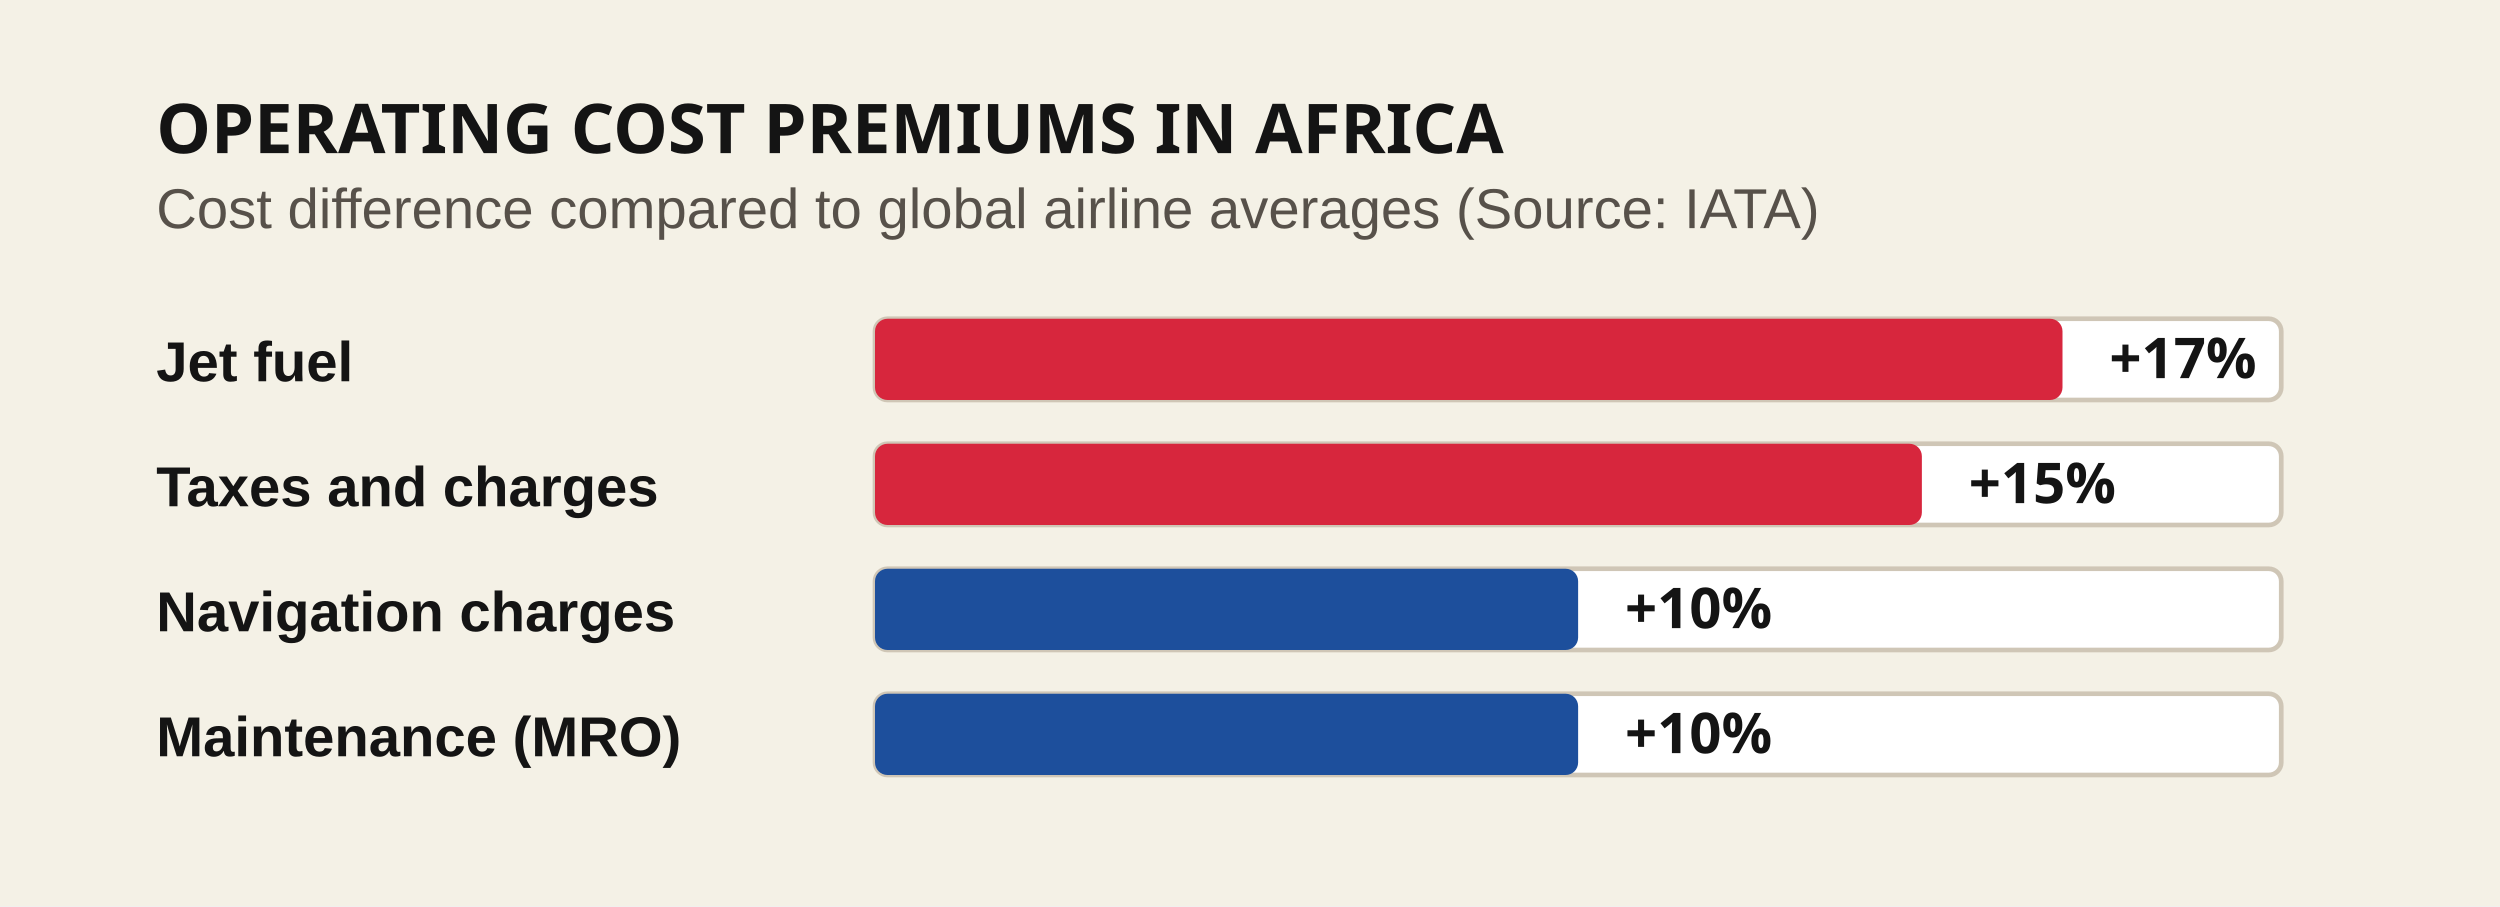
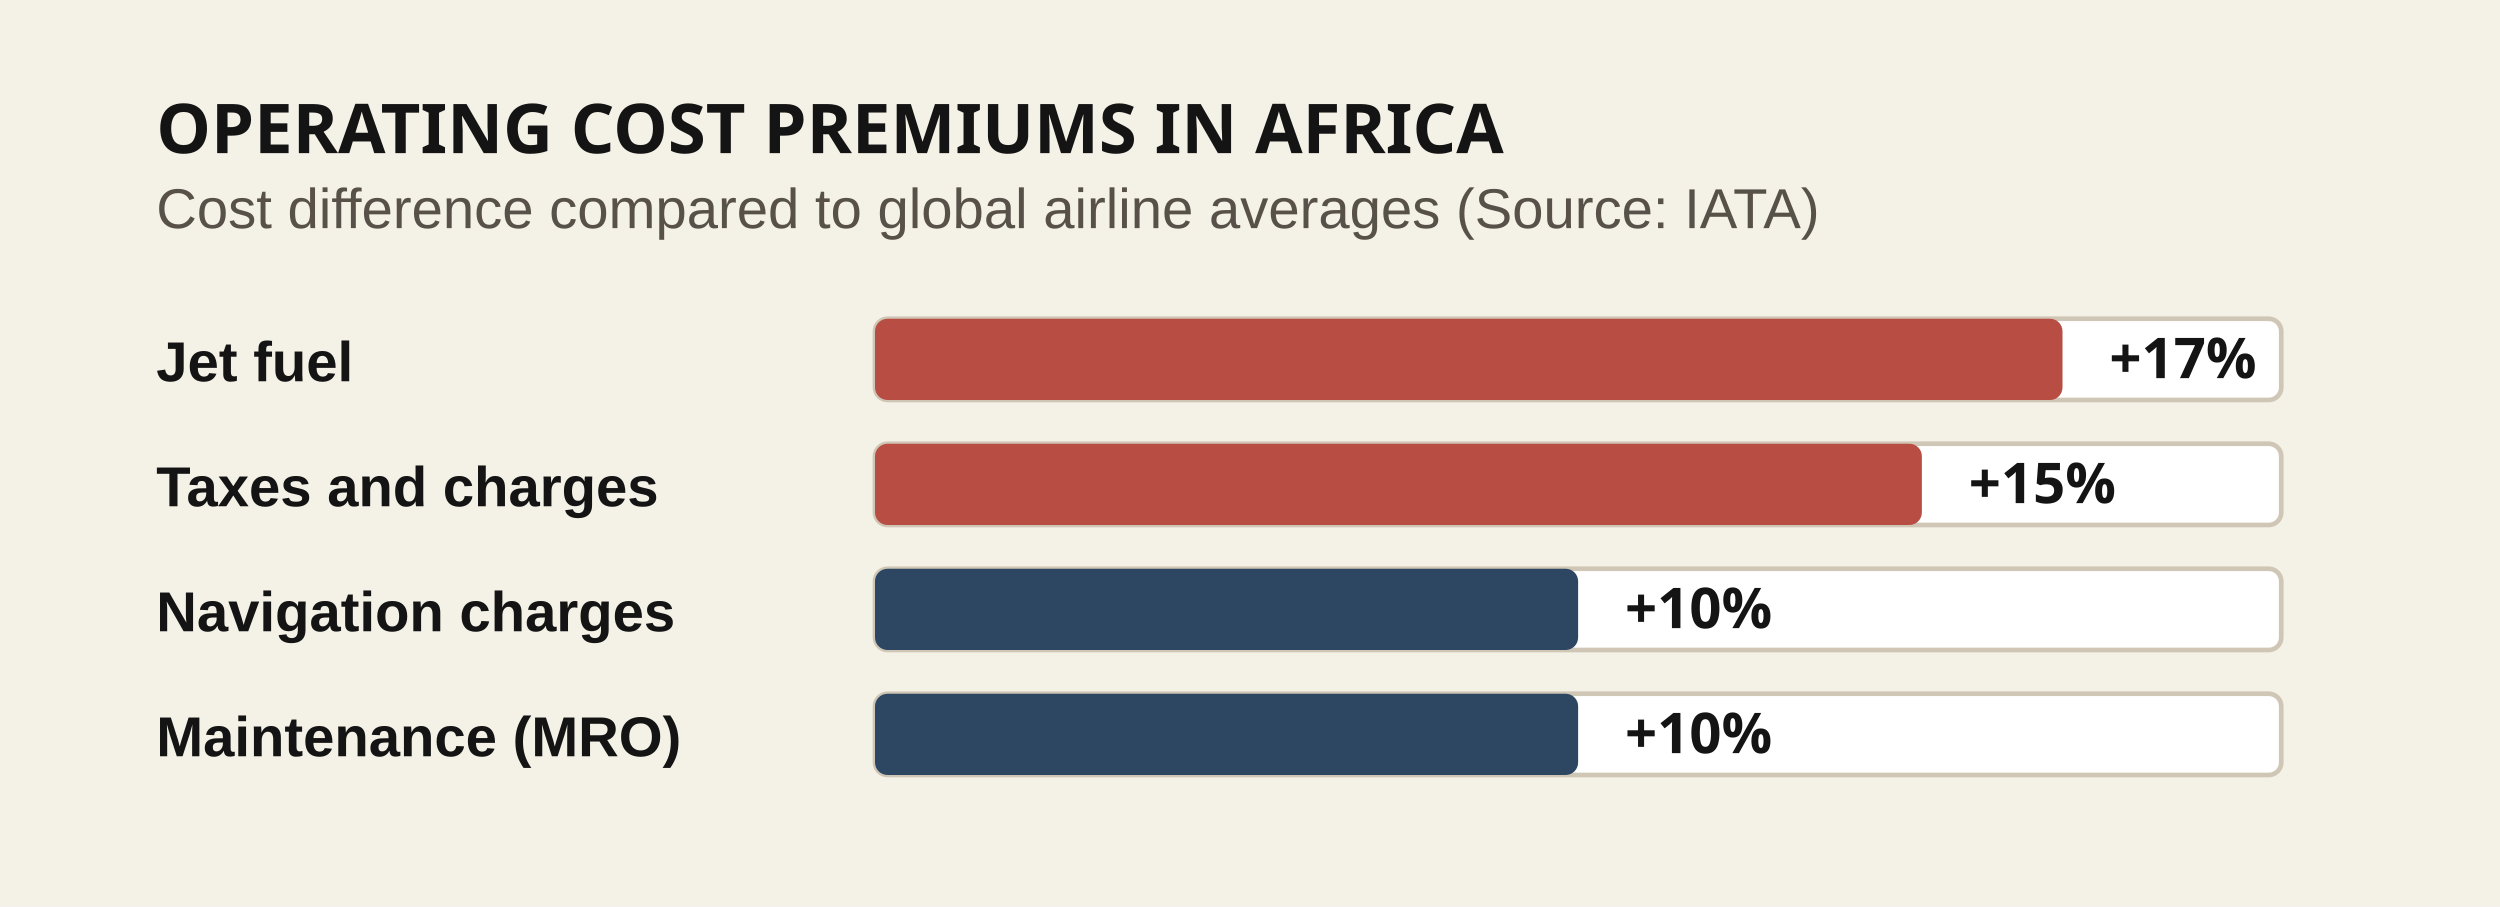
<svg xmlns="http://www.w3.org/2000/svg" viewBox="0 0 800 290" width="100%" height="290" role="img" aria-labelledby="cost-title cost-desc">
  <rect width="800" height="290" fill="#f4f1e6" />
  <g transform="translate(50, 25)">
    <text x="0" y="24" font-family="'Arial Black', sans-serif" font-size="22" font-weight="900" fill="#141414">OPERATING COST PREMIUMS IN AFRICA</text>
    <text x="0" y="48" font-family="Arial, sans-serif" font-size="18" fill="#57514a">Cost difference compared to global airline averages (Source: IATA)</text>
    <g transform="translate(0, 75)">
      <text x="0" y="22" font-family="Arial, sans-serif" font-size="18" font-weight="700" fill="#141414">Jet fuel</text>
      <rect x="230" y="2" width="450" height="26" rx="4" fill="#ffffff" stroke="#cfc6b6" stroke-width="1.5" />
-       <rect x="230" y="2" width="380" height="26" rx="4" fill="#d7263d" />
+       <rect x="230" y="2" width="380" height="26" rx="4" fill="#b84d43" />
      <text x="625" y="21" font-family="'Arial Black', sans-serif" font-size="18" font-weight="900" fill="#141414">+17%</text>
    </g>
    <g transform="translate(0, 115)">
      <text x="0" y="22" font-family="Arial, sans-serif" font-size="18" font-weight="700" fill="#141414">Taxes and charges</text>
      <rect x="230" y="2" width="450" height="26" rx="4" fill="#ffffff" stroke="#cfc6b6" stroke-width="1.5" />
-       <rect x="230" y="2" width="335" height="26" rx="4" fill="#d7263d" />
+       <rect x="230" y="2" width="335" height="26" rx="4" fill="#b84d43" />
      <text x="580" y="21" font-family="'Arial Black', sans-serif" font-size="18" font-weight="900" fill="#141414">+15%</text>
    </g>
    <g transform="translate(0, 155)">
      <text x="0" y="22" font-family="Arial, sans-serif" font-size="18" font-weight="700" fill="#141414">Navigation charges</text>
      <rect x="230" y="2" width="450" height="26" rx="4" fill="#ffffff" stroke="#cfc6b6" stroke-width="1.5" />
-       <rect x="230" y="2" width="225" height="26" rx="4" fill="#1d4f9c" />
+       <rect x="230" y="2" width="225" height="26" rx="4" fill="#2d4763" />
      <text x="470" y="21" font-family="'Arial Black', sans-serif" font-size="18" font-weight="900" fill="#141414">+10%</text>
    </g>
    <g transform="translate(0, 195)">
      <text x="0" y="22" font-family="Arial, sans-serif" font-size="18" font-weight="700" fill="#141414">Maintenance (MRO)</text>
      <rect x="230" y="2" width="450" height="26" rx="4" fill="#ffffff" stroke="#cfc6b6" stroke-width="1.5" />
-       <rect x="230" y="2" width="225" height="26" rx="4" fill="#1d4f9c" />
+       <rect x="230" y="2" width="225" height="26" rx="4" fill="#2d4763" />
      <text x="470" y="21" font-family="'Arial Black', sans-serif" font-size="18" font-weight="900" fill="#141414">+10%</text>
    </g>
  </g>
</svg>
